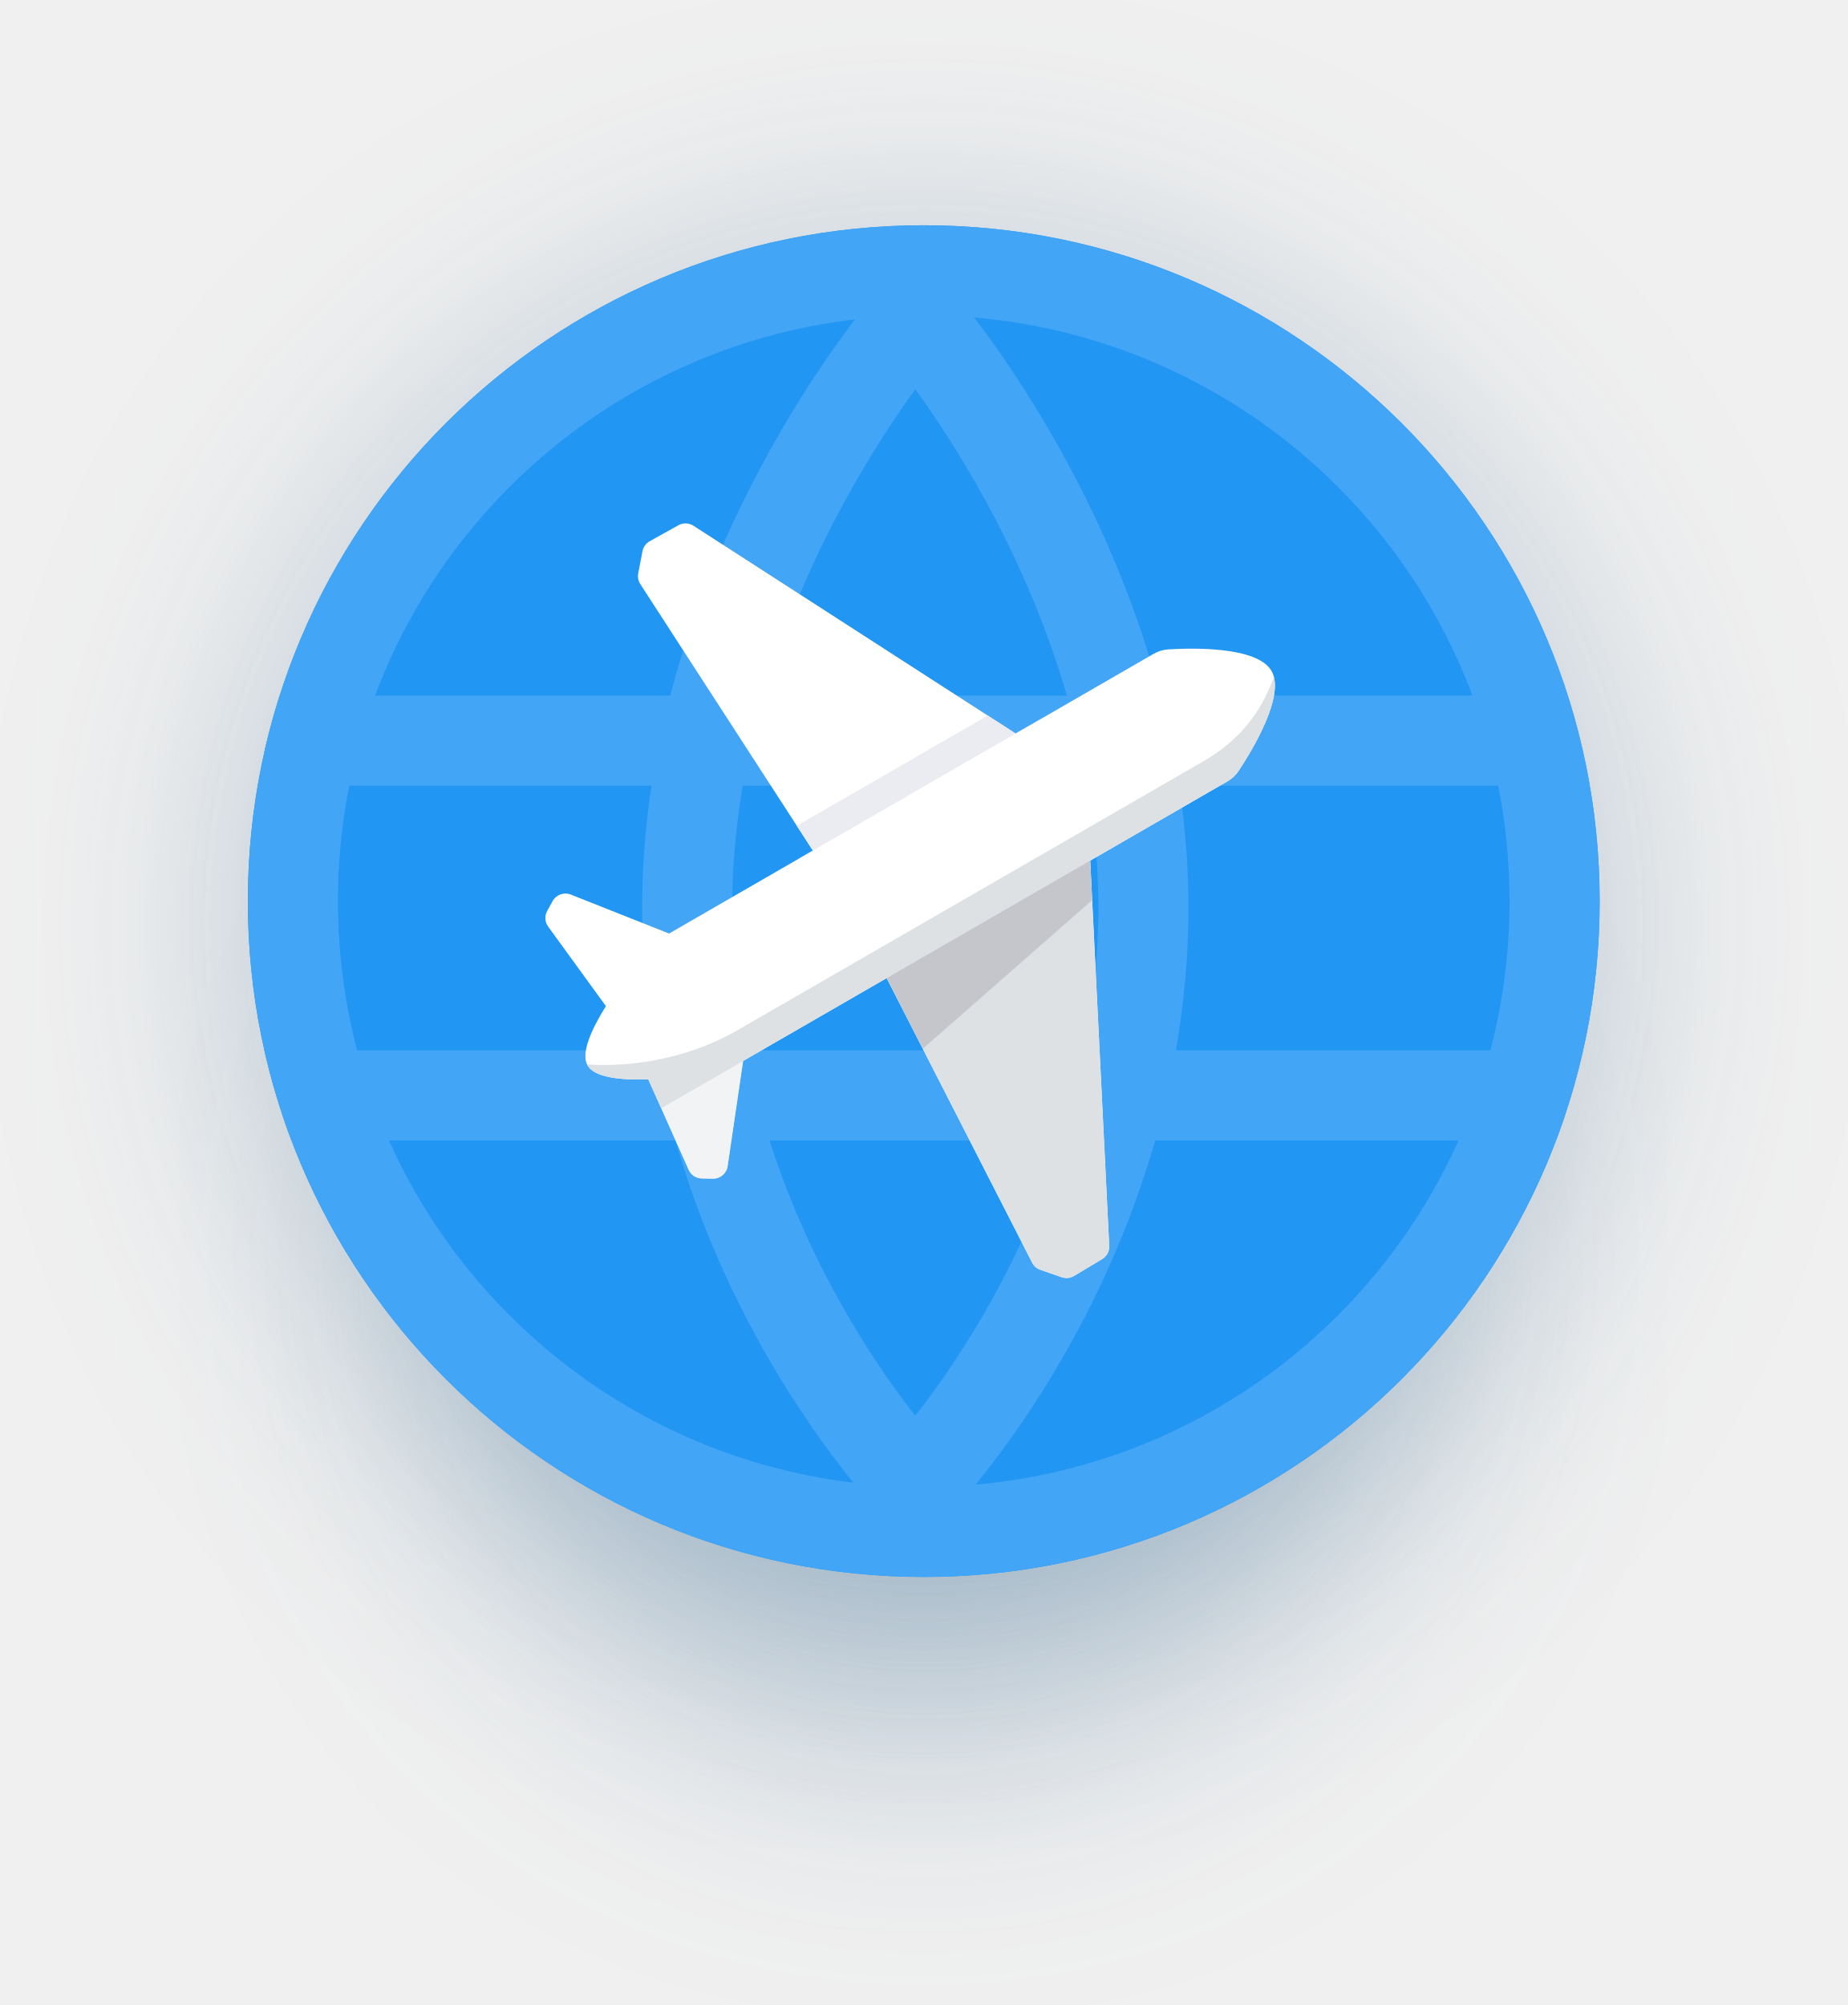
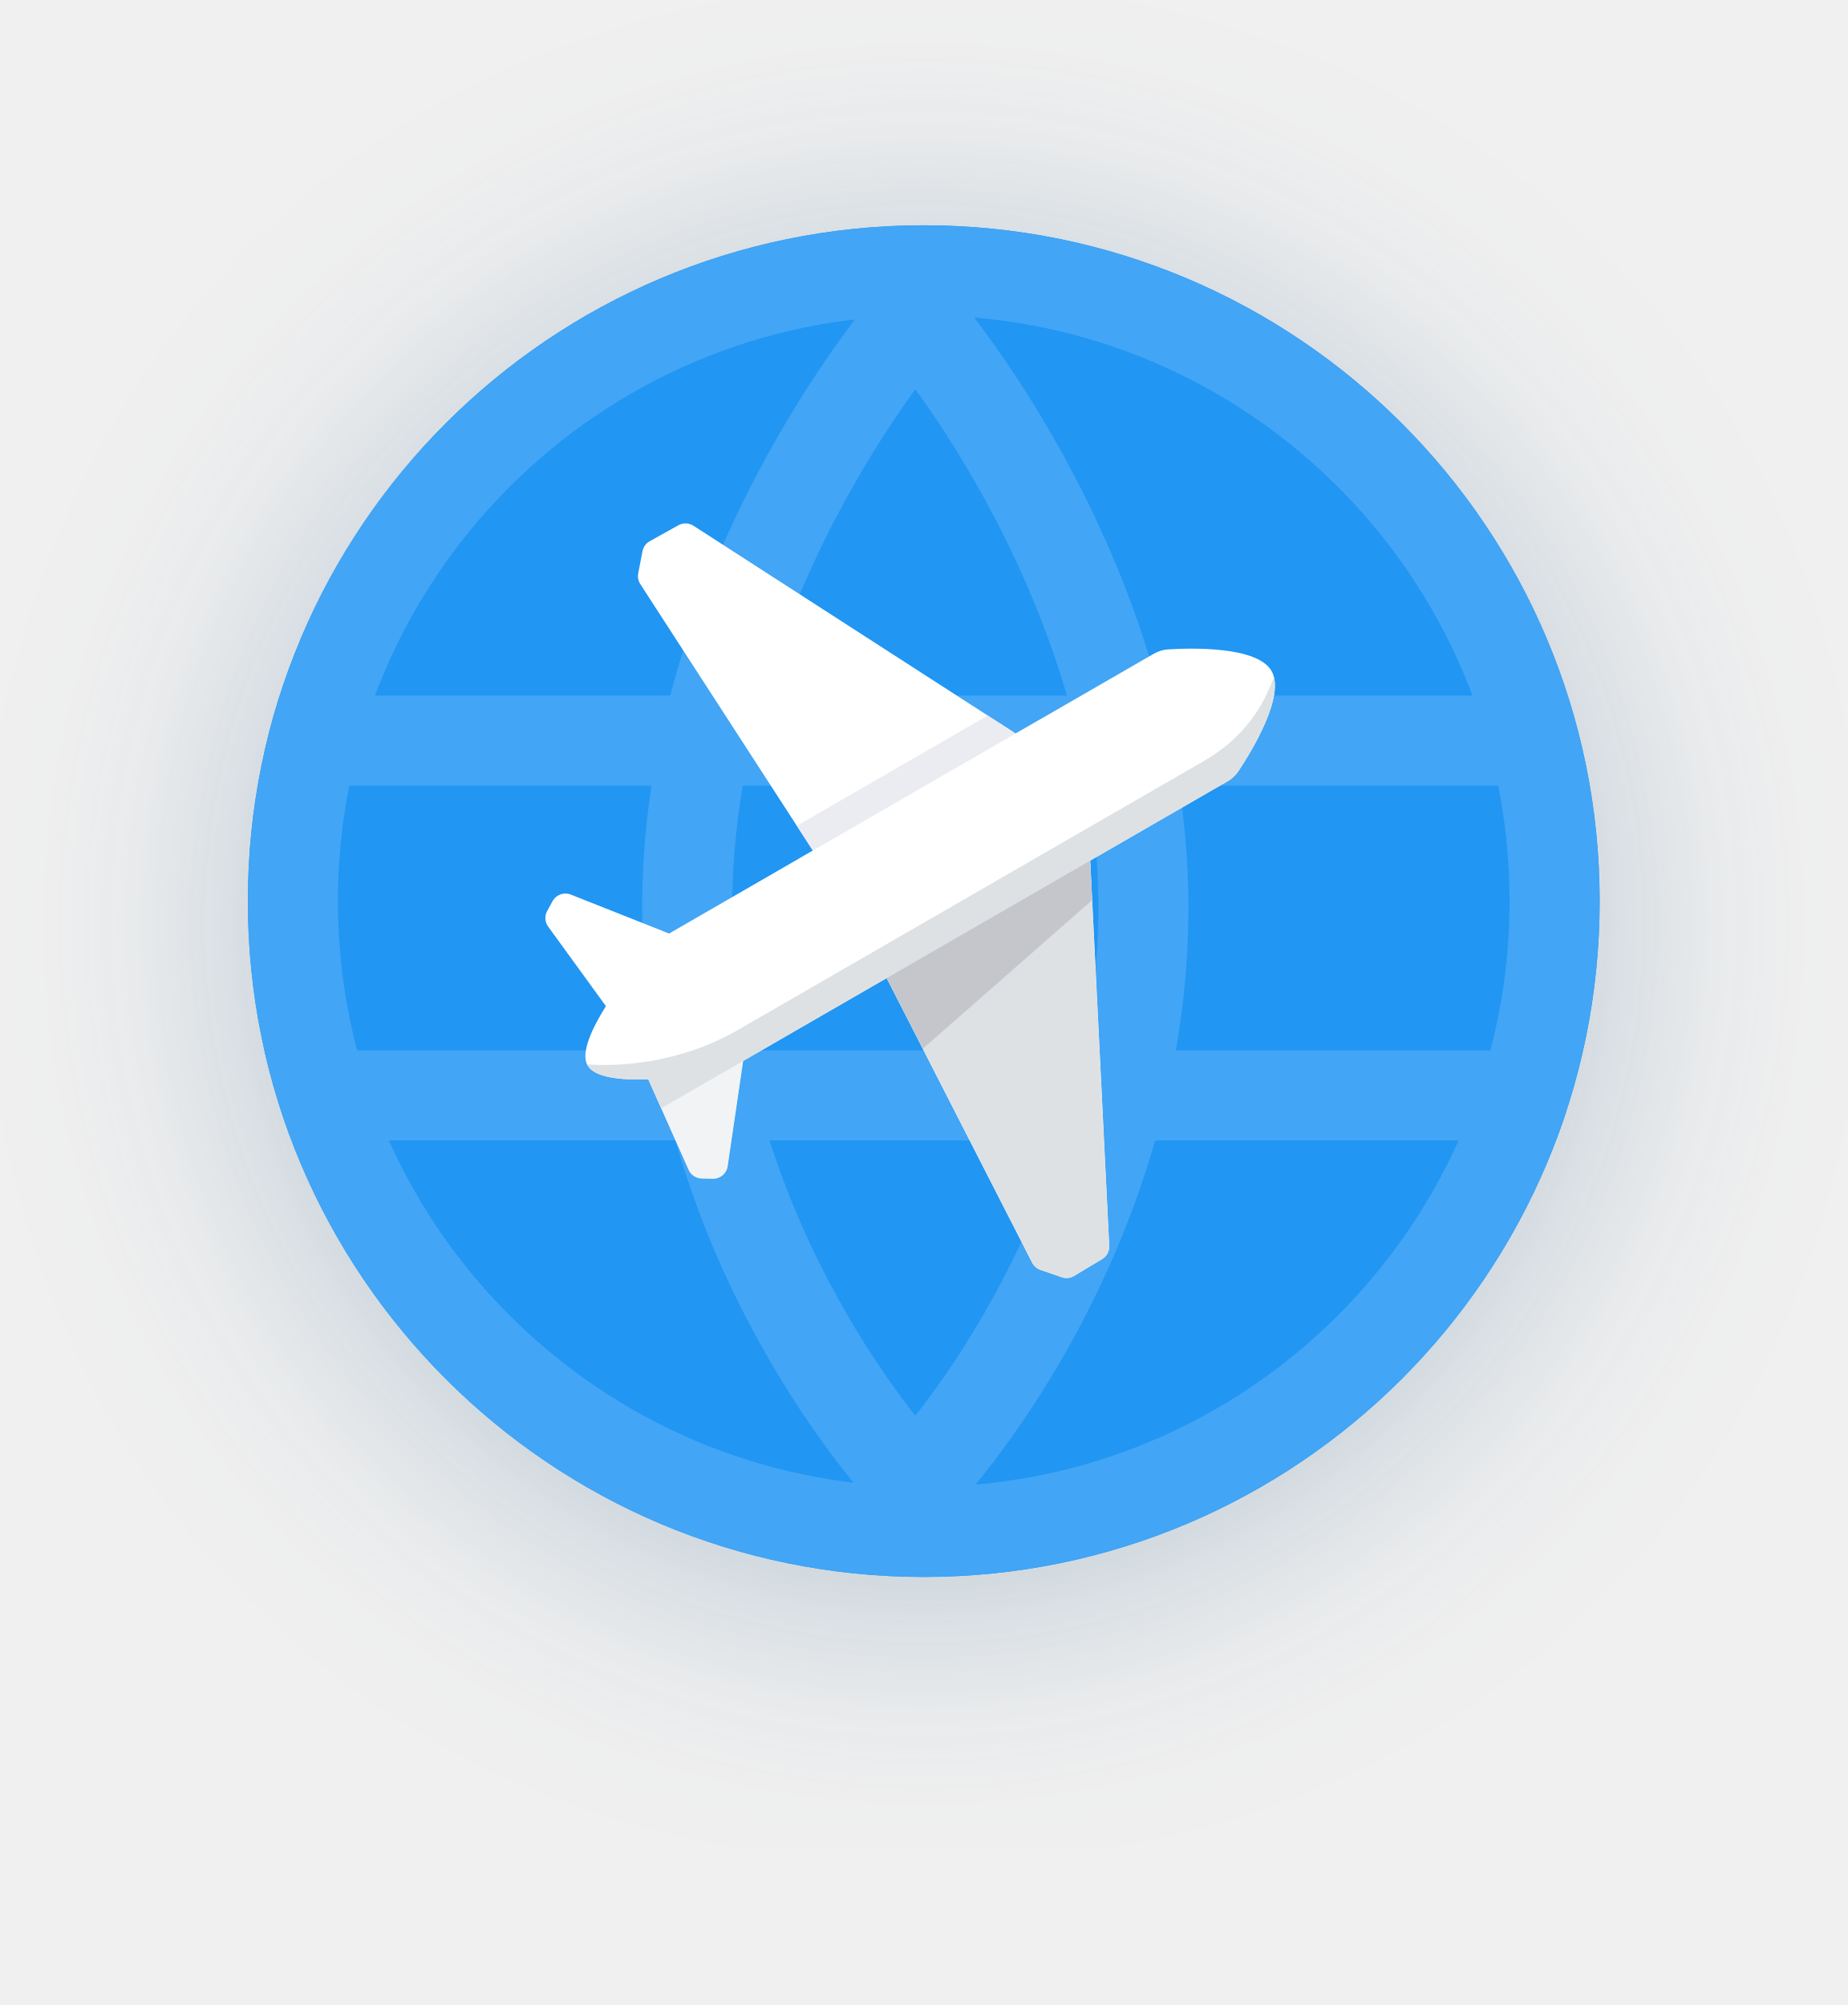
<svg xmlns="http://www.w3.org/2000/svg" width="82" height="89" viewBox="0 0 82 89" fill="none">
-   <g filter="url(#filter0_d_1_705)">
-     <path fill-rule="evenodd" clip-rule="evenodd" d="M41 70C53.15 70 63 60.15 63 48C63 35.85 53.15 26 41 26C28.85 26 19 35.85 19 48C19 60.15 28.85 70 41 70Z" fill="black" fill-opacity="0.01" />
-   </g>
  <g filter="url(#filter1_d_1_705)">
    <path fill-rule="evenodd" clip-rule="evenodd" d="M41 70C57.569 70 71 56.569 71 40C71 23.431 57.569 10 41 10C24.431 10 11 23.431 11 40C11 56.569 24.431 70 41 70Z" fill="#2196F3" />
    <path d="M69 40C69 55.464 56.464 68 41 68C25.536 68 13 55.464 13 40C13 24.536 25.536 12 41 12C56.464 12 69 24.536 69 40Z" stroke="#42A5F5" stroke-width="4" />
  </g>
  <mask id="mask0_1_705" style="mask-type:luminance" maskUnits="userSpaceOnUse" x="11" y="10" width="60" height="60">
    <path fill-rule="evenodd" clip-rule="evenodd" d="M41 70C57.569 70 71 56.569 71 40C71 23.431 57.569 10 41 10C24.431 10 11 23.431 11 40C11 56.569 24.431 70 41 70Z" fill="white" />
  </mask>
  <g mask="url(#mask0_1_705)">
    <path d="M13.714 32.875H67.536" stroke="#42A5F5" stroke-width="4" stroke-linecap="square" />
    <path d="M13.714 48.625H67.536" stroke="#42A5F5" stroke-width="4" stroke-linecap="square" />
    <path d="M40.25 14.5C40.25 14.5 30.288 26.078 30.503 40.75C30.719 55.422 40.25 65.5 40.25 65.5" stroke="#42A5F5" stroke-width="4" stroke-linecap="round" stroke-linejoin="round" />
    <path d="M41 14.5C41 14.5 50.962 26.078 50.746 40.75C50.531 55.422 41 65.5 41 65.5" stroke="#42A5F5" stroke-width="4" stroke-linecap="round" stroke-linejoin="round" />
  </g>
  <path fill-rule="evenodd" clip-rule="evenodd" d="M51.195 29.028C51.395 28.912 51.615 28.841 51.846 28.826C52.862 28.762 55.798 28.678 56.435 29.781C57.072 30.884 55.53 33.384 54.966 34.231C54.838 34.423 54.666 34.578 54.466 34.694L48.39 38.202L49.234 55.302C49.246 55.541 49.125 55.768 48.919 55.891L47.67 56.639C47.505 56.738 47.306 56.759 47.124 56.696L46.178 56.369C46.019 56.314 45.888 56.2 45.811 56.051L39.353 43.419L32.984 47.096L32.297 51.768C32.25 52.091 31.969 52.329 31.643 52.323L31.145 52.313C30.893 52.308 30.666 52.158 30.564 51.928L28.774 47.912C27.544 47.952 26.389 47.831 26.079 47.294C25.77 46.758 26.243 45.702 26.893 44.661L24.329 41.13C24.181 40.926 24.165 40.655 24.287 40.435L24.527 39.999C24.685 39.713 25.031 39.589 25.335 39.709L29.697 41.439L36.078 37.755L28.419 25.927C28.328 25.786 28.295 25.615 28.327 25.45L28.517 24.467C28.553 24.279 28.671 24.116 28.839 24.023L30.111 23.315C30.321 23.198 30.578 23.207 30.779 23.337L45.077 32.56L51.195 29.028Z" fill="white" />
  <mask id="mask1_1_705" style="mask-type:luminance" maskUnits="userSpaceOnUse" x="24" y="23" width="33" height="34">
    <path fill-rule="evenodd" clip-rule="evenodd" d="M51.195 29.028C51.395 28.912 51.615 28.841 51.846 28.826C52.862 28.762 55.798 28.678 56.435 29.781C57.072 30.884 55.53 33.384 54.966 34.231C54.838 34.423 54.666 34.578 54.466 34.694L48.39 38.202L49.234 55.302C49.246 55.541 49.125 55.768 48.919 55.891L47.67 56.639C47.505 56.738 47.306 56.759 47.124 56.696L46.178 56.369C46.019 56.314 45.888 56.2 45.811 56.051L39.353 43.419L32.984 47.096L32.297 51.768C32.25 52.091 31.969 52.329 31.643 52.323L31.145 52.313C30.893 52.308 30.666 52.158 30.564 51.928L28.774 47.912C27.544 47.952 26.389 47.831 26.079 47.294C25.77 46.758 26.243 45.702 26.893 44.661L24.329 41.13C24.181 40.926 24.165 40.655 24.287 40.435L24.527 39.999C24.685 39.713 25.031 39.589 25.335 39.709L29.697 41.439L36.078 37.755L28.419 25.927C28.328 25.786 28.295 25.615 28.327 25.45L28.517 24.467C28.553 24.279 28.671 24.116 28.839 24.023L30.111 23.315C30.321 23.198 30.578 23.207 30.779 23.337L45.077 32.56L51.195 29.028Z" fill="white" />
  </mask>
  <g mask="url(#mask1_1_705)">
    <rect x="45.536" y="30.784" width="1.309" height="12.408" transform="rotate(60 45.536 30.7839)" fill="#EBECF2" />
    <path fill-rule="evenodd" clip-rule="evenodd" d="M48.919 55.891C49.125 55.768 49.246 55.541 49.234 55.302L48.363 37.643L39.126 42.975L45.811 56.051C45.888 56.2 46.019 56.314 46.178 56.369L47.124 56.696C47.306 56.759 47.505 56.738 47.67 56.639L48.919 55.891Z" fill="#DEE1E3" />
    <path opacity="0.4" fill-rule="evenodd" clip-rule="evenodd" d="M28.837 47.801L28.748 47.853L30.564 51.928C30.666 52.158 30.893 52.308 31.145 52.313L31.643 52.323C31.969 52.329 32.25 52.091 32.297 51.768L33.023 46.833L32.56 47.101C32.417 47.183 32.263 47.245 32.101 47.281C31.551 47.404 30.155 47.695 28.837 47.801Z" fill="#DEE1E3" />
    <path fill-rule="evenodd" clip-rule="evenodd" d="M39.248 43.213L48.378 37.943L48.477 39.954L40.956 46.554L39.248 43.213Z" fill="#C5C6CC" />
    <path fill-rule="evenodd" clip-rule="evenodd" d="M57.482 32.952L27.691 50.152C27.691 50.152 26.812 48.564 26.079 47.294C26.07 47.279 26.062 47.263 26.054 47.247C27.406 47.345 30.127 47.235 32.766 45.711L53.391 33.804C55.682 32.481 56.243 30.767 56.553 30.031C57.031 31.316 57.482 32.952 57.482 32.952Z" fill="#DEE1E3" />
  </g>
  <defs>
    <filter id="filter0_d_1_705" x="8" y="23" width="66" height="66" filterUnits="userSpaceOnUse" color-interpolation-filters="sRGB">
      <feFlood flood-opacity="0" result="BackgroundImageFix" />
      <feColorMatrix in="SourceAlpha" type="matrix" values="0 0 0 0 0 0 0 0 0 0 0 0 0 0 0 0 0 0 127 0" result="hardAlpha" />
      <feOffset dy="8" />
      <feGaussianBlur stdDeviation="5.5" />
      <feColorMatrix type="matrix" values="0 0 0 0 0.216 0 0 0 0 0.408 0 0 0 0 0.557 0 0 0 0.25 0" />
      <feBlend mode="normal" in2="BackgroundImageFix" result="effect1_dropShadow_1_705" />
      <feBlend mode="normal" in="SourceGraphic" in2="effect1_dropShadow_1_705" result="shape" />
    </filter>
    <filter id="filter1_d_1_705" x="0" y="0" width="82" height="82" filterUnits="userSpaceOnUse" color-interpolation-filters="sRGB">
      <feFlood flood-opacity="0" result="BackgroundImageFix" />
      <feColorMatrix in="SourceAlpha" type="matrix" values="0 0 0 0 0 0 0 0 0 0 0 0 0 0 0 0 0 0 127 0" result="hardAlpha" />
      <feOffset dy="1" />
      <feGaussianBlur stdDeviation="5.5" />
      <feColorMatrix type="matrix" values="0 0 0 0 0.216 0 0 0 0 0.408 0 0 0 0 0.557 0 0 0 0.3 0" />
      <feBlend mode="normal" in2="BackgroundImageFix" result="effect1_dropShadow_1_705" />
      <feBlend mode="normal" in="SourceGraphic" in2="effect1_dropShadow_1_705" result="shape" />
    </filter>
  </defs>
</svg>
